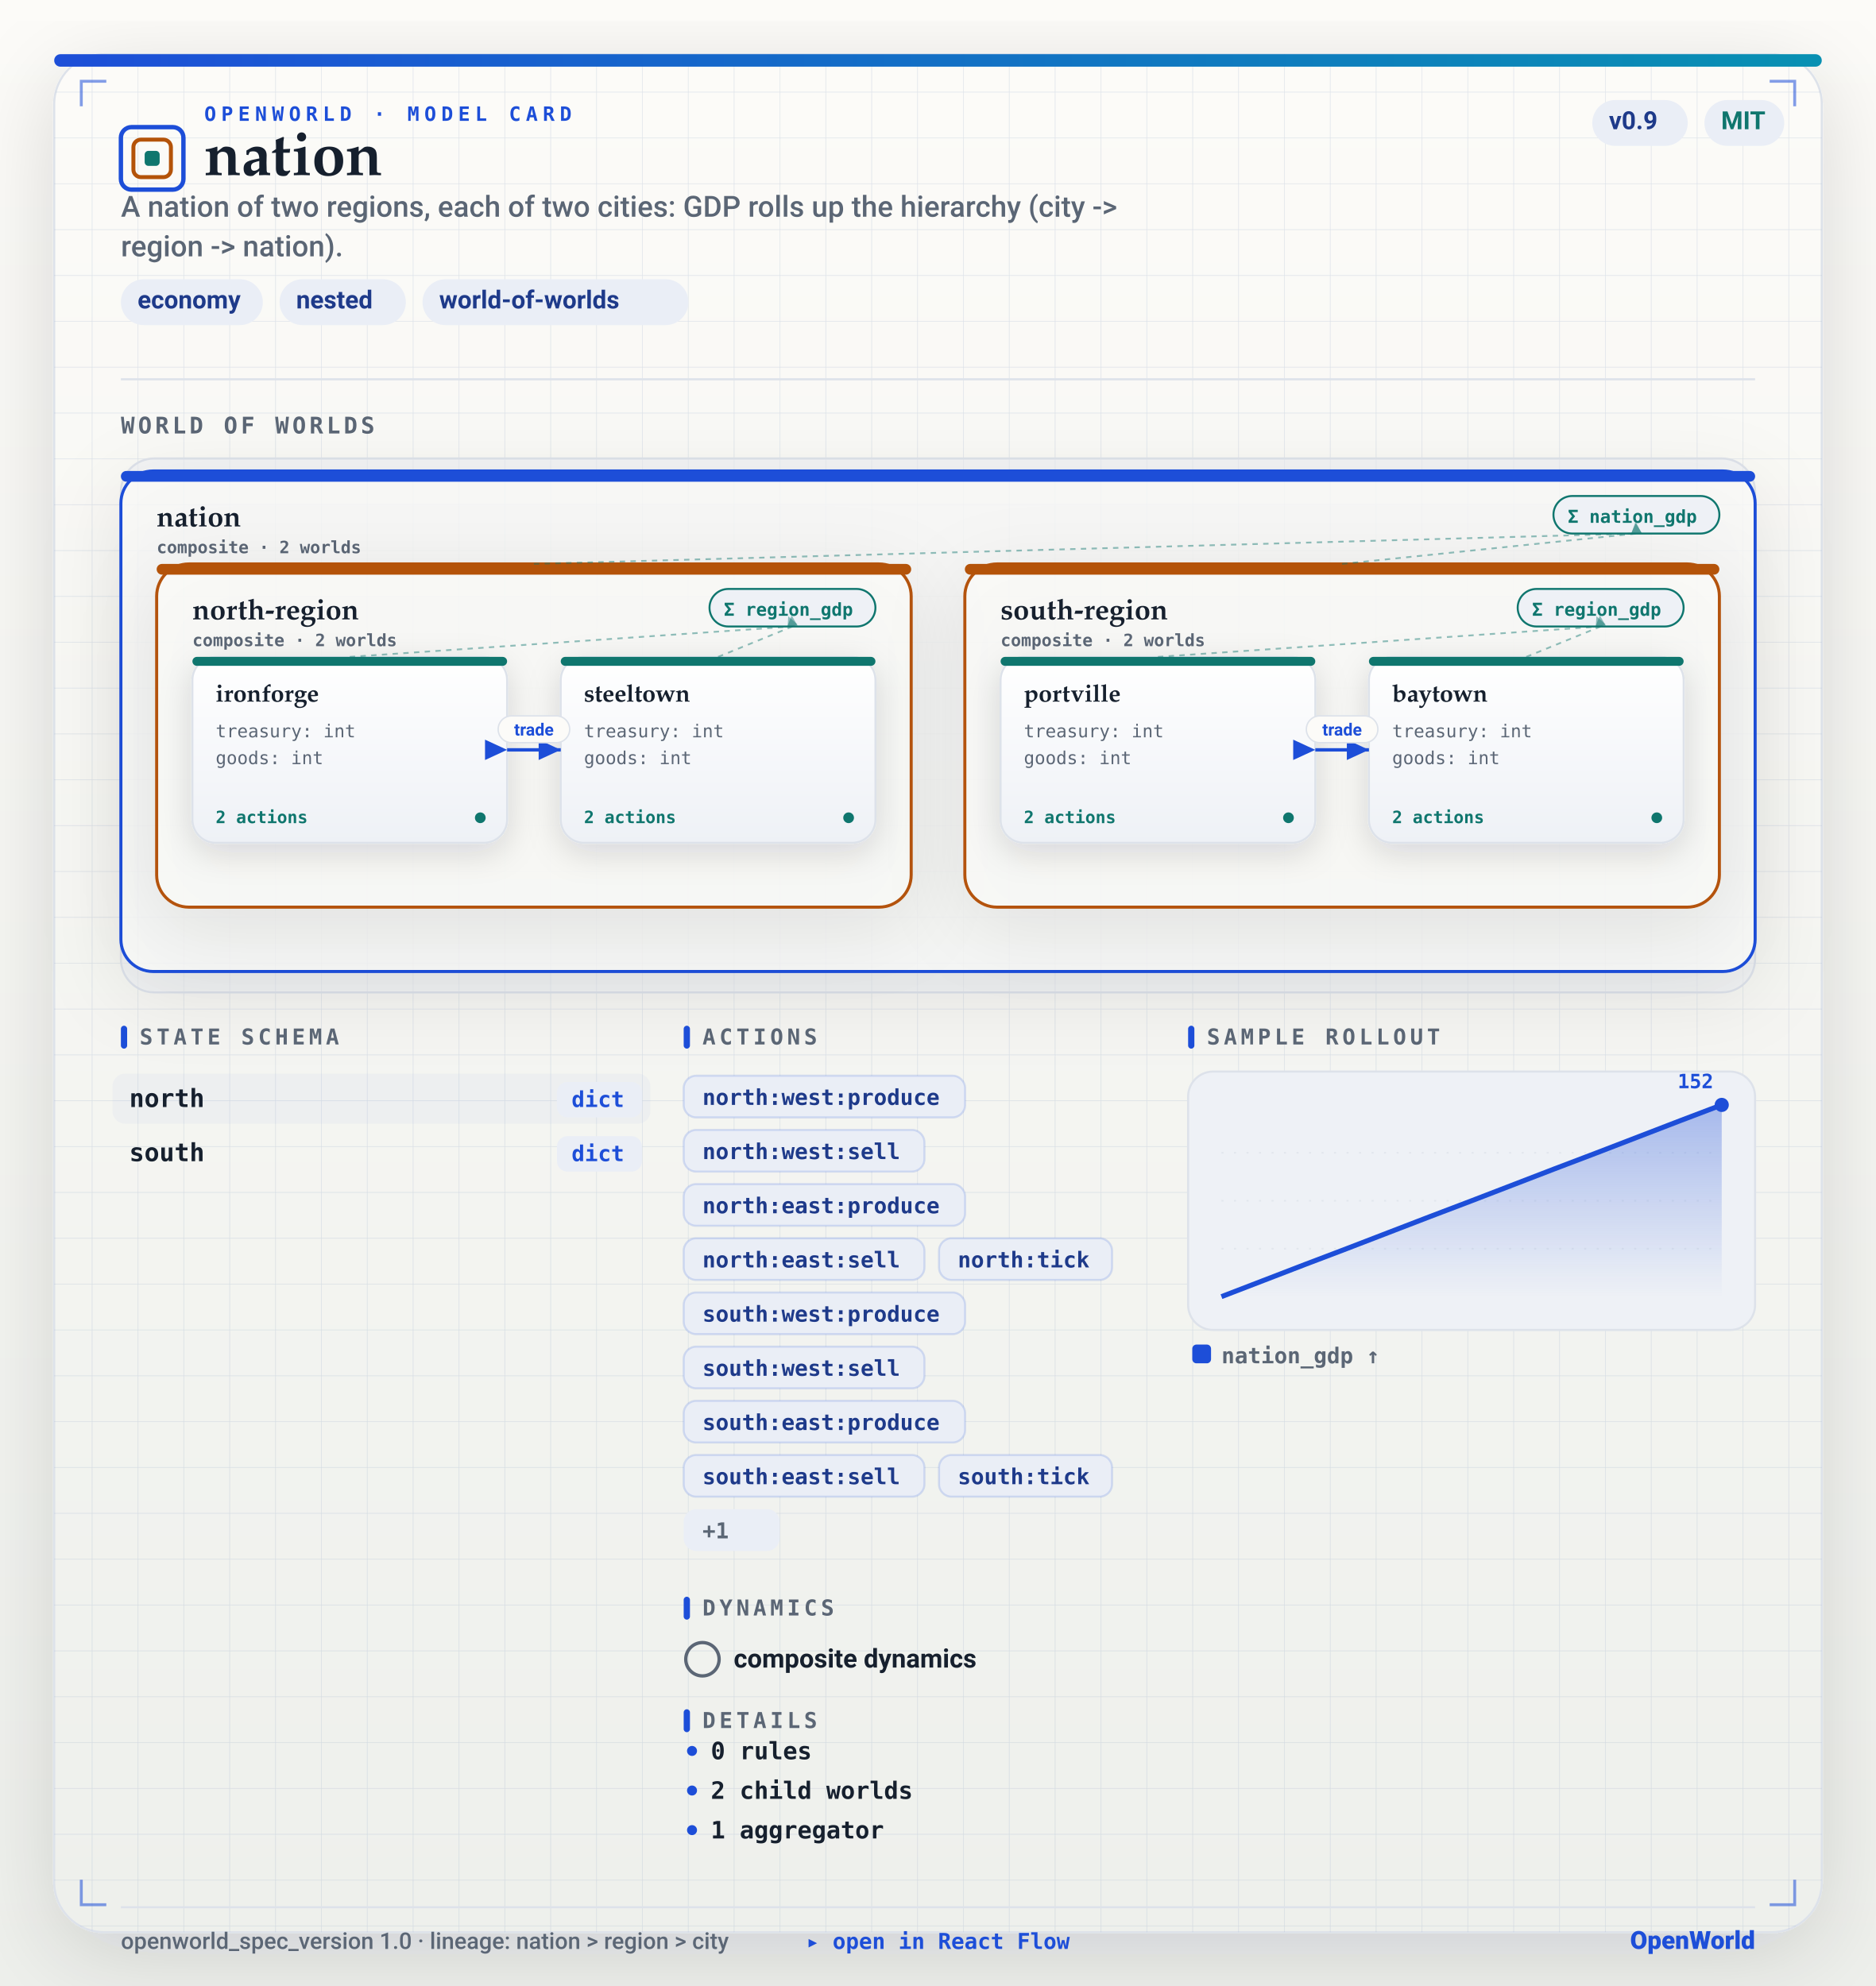
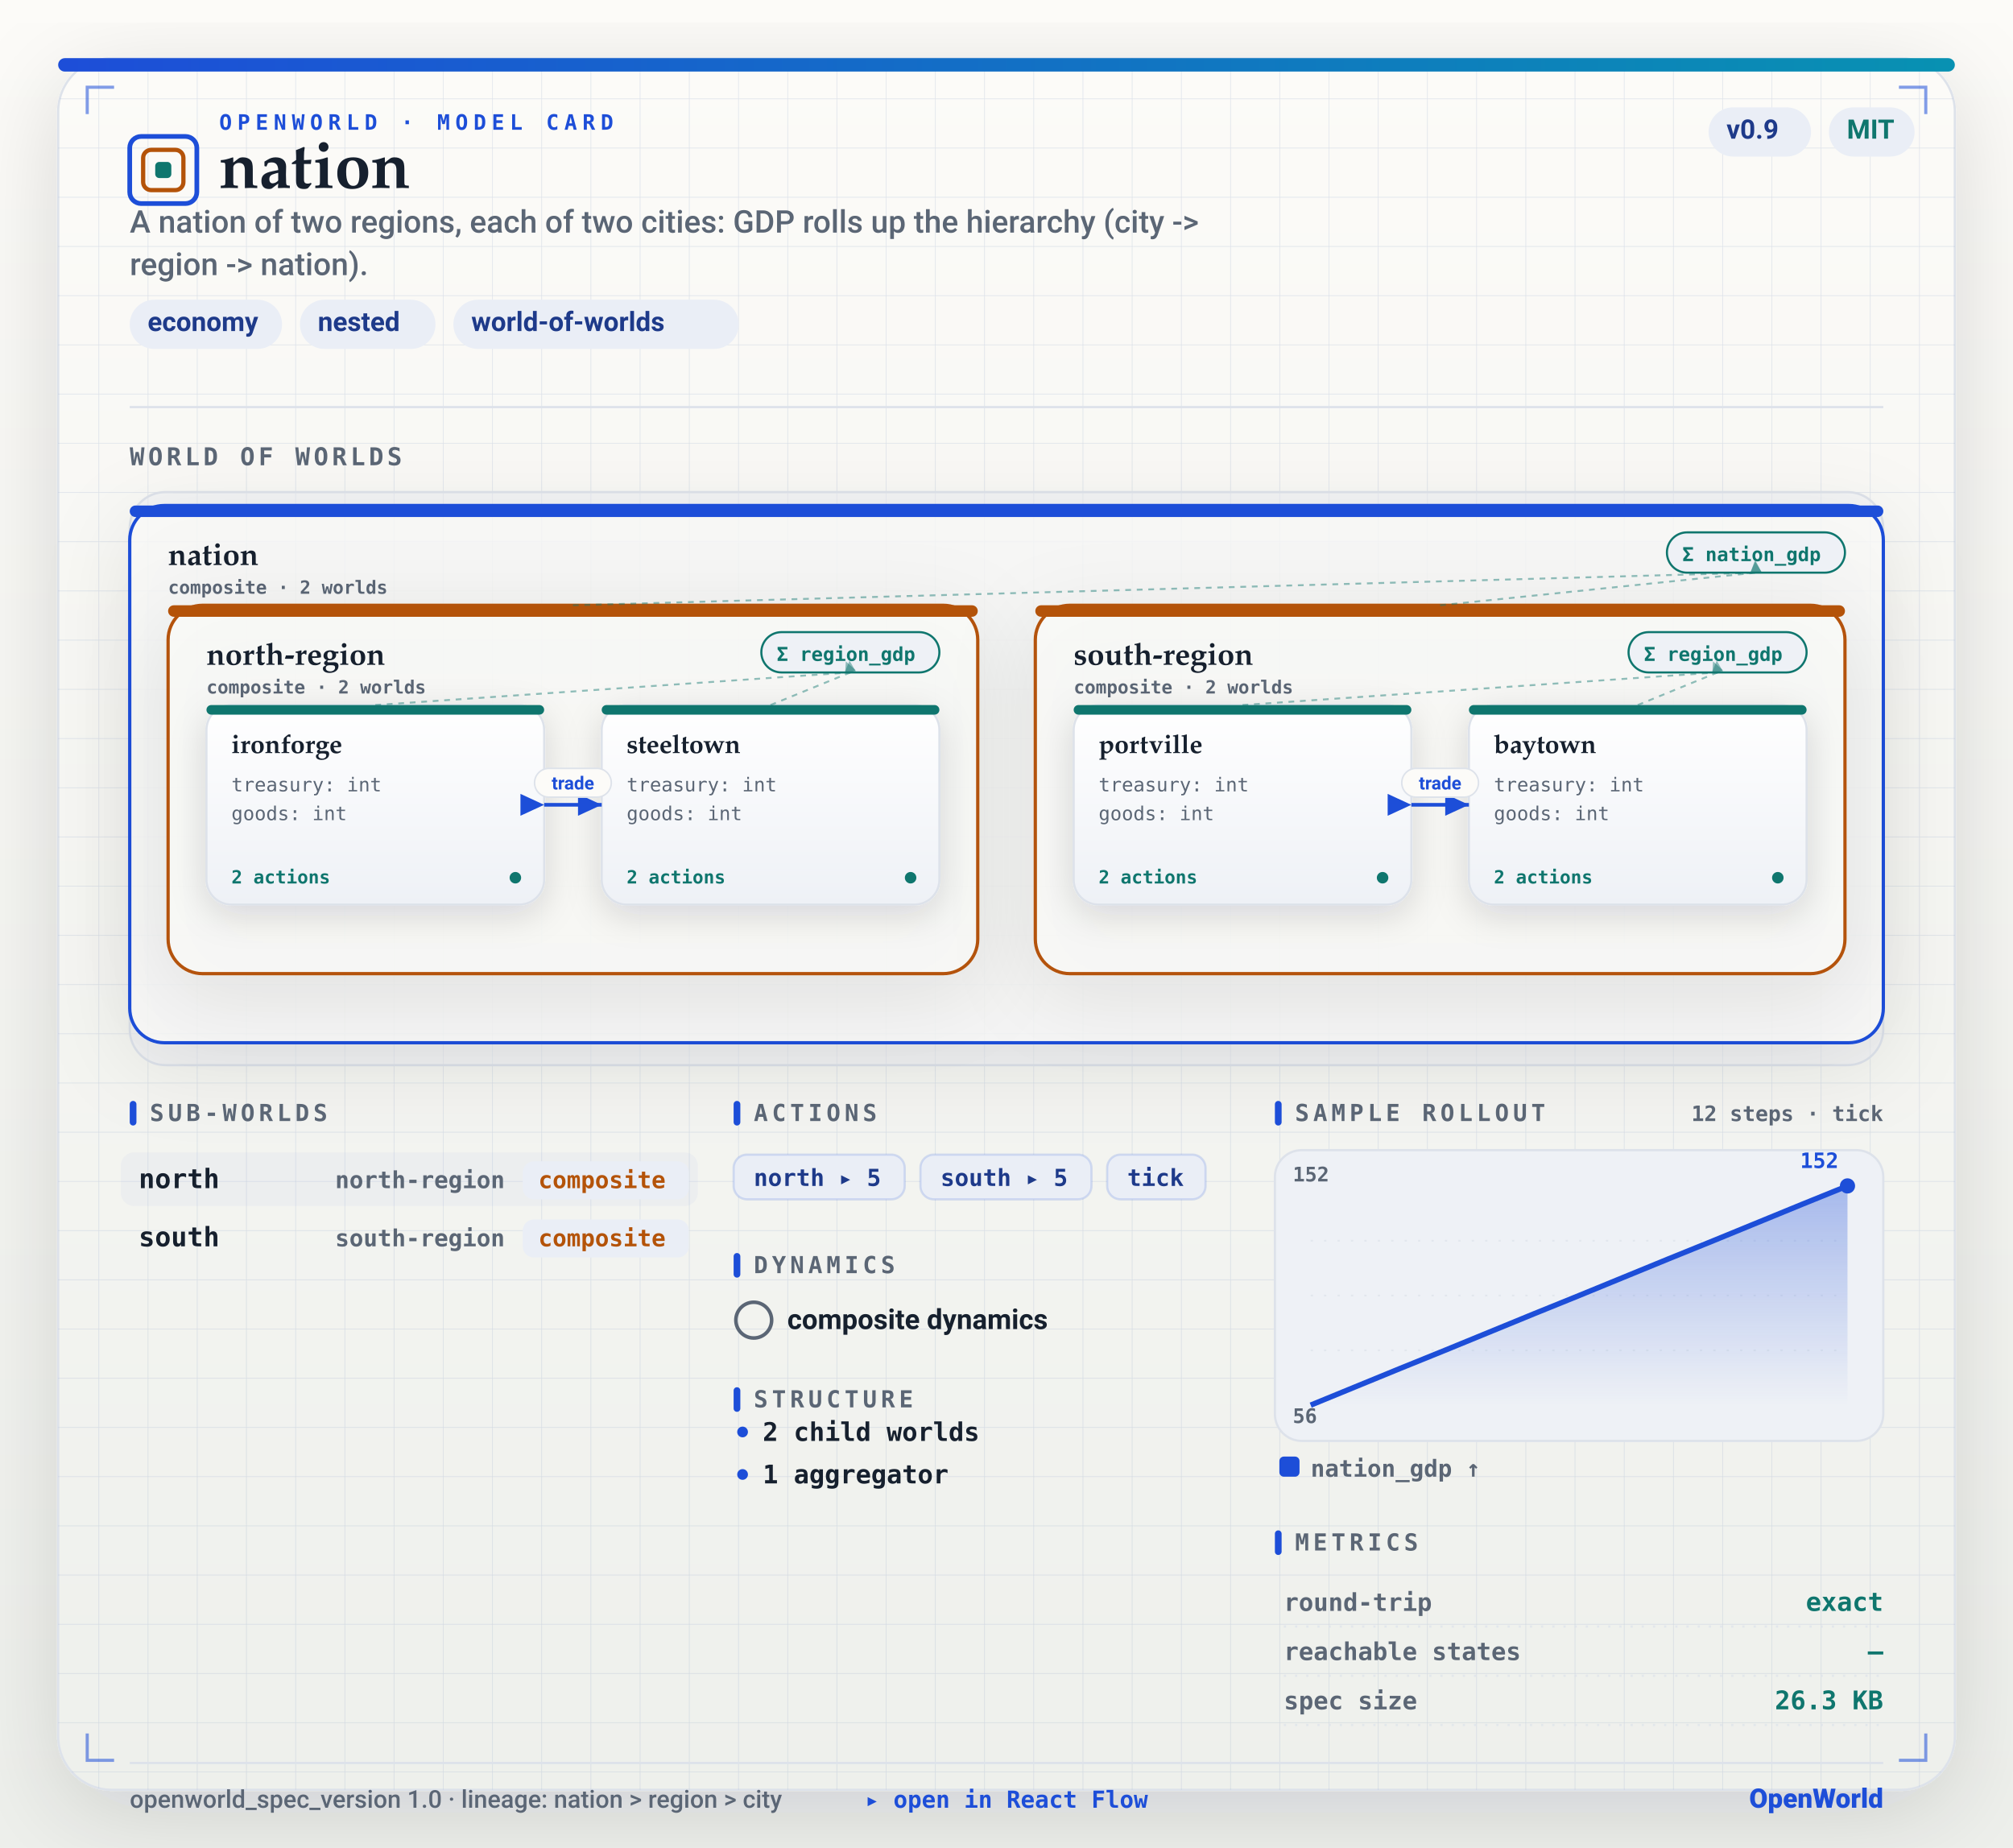
- <svg xmlns="http://www.w3.org/2000/svg" viewBox="0 0 900 953" width="900" height="953" font-family="-apple-system,BlinkMacSystemFont,Segoe UI,Roboto,Helvetica,Arial,sans-serif">
+ <svg xmlns="http://www.w3.org/2000/svg" viewBox="0 0 900 826" width="900" height="826" font-family="-apple-system,BlinkMacSystemFont,Segoe UI,Roboto,Helvetica,Arial,sans-serif">
  <defs>
    <linearGradient id="gbg" x1="0" y1="0" x2="0" y2="1">
      <stop offset="0" stop-color="#fcfbf8" />
      <stop offset="1" stop-color="#eef0ec" />
    </linearGradient>
    <linearGradient id="gnode" x1="0" y1="0" x2="0" y2="1">
      <stop offset="0" stop-color="#ffffff" />
      <stop offset="1" stop-color="#eef1f6" />
    </linearGradient>
    <linearGradient id="gacc" x1="0" y1="0" x2="1" y2="0">
      <stop offset="0" stop-color="#1d4ed8" />
      <stop offset="1" stop-color="#0891b2" />
    </linearGradient>
    <linearGradient id="garea" x1="0" y1="0" x2="0" y2="1">
      <stop offset="0" stop-color="#1d4ed8" stop-opacity="0.34" />
      <stop offset="1" stop-color="#1d4ed8" stop-opacity="0" />
    </linearGradient>
    <filter id="sh" x="-30%" y="-30%" width="160%" height="160%">
      <feDropShadow dx="0" dy="5" stdDeviation="9" flood-color="#16202e" flood-opacity="0.14" />
    </filter>
    <filter id="shsoft" x="-40%" y="-40%" width="180%" height="180%">
      <feDropShadow dx="0" dy="10" stdDeviation="22" flood-color="#16202e" flood-opacity="0.14" />
    </filter>
    <marker id="arr" markerWidth="9" markerHeight="9" refX="6.5" refY="3" orient="auto">
      <path d="M0,0 L6.5,3 L0,6 Z" fill="#1d4ed8" />
    </marker>
    <marker id="arrUp" markerWidth="9" markerHeight="9" refX="3" refY="6.2" orient="auto">
      <path d="M0,6.2 L3,0 L6,6.2 Z" fill="#0f766e" />
    </marker>
    <pattern id="grid" width="24" height="24" patternUnits="userSpaceOnUse">
      <path d="M24 0 H0 V24" fill="none" stroke="#8aa0c2" stroke-width="0.6" opacity="0.35" />
    </pattern>
    <pattern id="gridFine" width="22" height="22" patternUnits="userSpaceOnUse">
      <path d="M22 0 H0 V22" fill="none" stroke="#8aa0c2" stroke-width="0.5" opacity="0.28" />
    </pattern>
    <filter id="glow" x="-60%" y="-60%" width="220%" height="220%">
      <feGaussianBlur stdDeviation="2.4" result="b" />
      <feMerge>
        <feMergeNode in="b" />
        <feMergeNode in="SourceGraphic" />
      </feMerge>
    </filter>
  </defs>
-   <rect x="0" y="0" width="900" height="953.175" fill="url(#gbg)" />
+   <rect x="0" y="0" width="900" height="826.175" fill="url(#gbg)" />
  <g filter="url(#shsoft)">
-     <rect x="26" y="26" width="848" height="901.175" rx="24" fill="url(#gbg)" stroke="#dde2ea" stroke-width="1" />
+     <rect x="26" y="26" width="848" height="774.175" rx="24" fill="url(#gbg)" stroke="#dde2ea" stroke-width="1" />
  </g>
  <clipPath id="pc">
-     <rect x="26" y="26" width="848" height="901.175" rx="24" />
+     <rect x="26" y="26" width="848" height="774.175" rx="24" />
  </clipPath>
-   <rect x="26" y="26" width="848" height="901.175" fill="url(#gridFine)" clip-path="url(#pc)" />
+   <rect x="26" y="26" width="848" height="774.175" fill="url(#gridFine)" clip-path="url(#pc)" />
  <rect x="26" y="26" width="848" height="6" rx="3" fill="url(#gacc)" />
  <path d="M 39 51 L 39 39 L 51 39" fill="none" stroke="#1d4ed8" stroke-width="1.4" opacity="0.55" />
  <path d="M 861 51 L 861 39 L 849 39" fill="none" stroke="#1d4ed8" stroke-width="1.4" opacity="0.55" />
-   <path d="M 39 902 L 39 914 L 51 914" fill="none" stroke="#1d4ed8" stroke-width="1.4" opacity="0.55" />
-   <path d="M 861 902 L 861 914 L 849 914" fill="none" stroke="#1d4ed8" stroke-width="1.4" opacity="0.55" />
+   <path d="M 39 775 L 39 787 L 51 787" fill="none" stroke="#1d4ed8" stroke-width="1.4" opacity="0.55" />
+   <path d="M 861 775 L 861 787 L 849 787" fill="none" stroke="#1d4ed8" stroke-width="1.4" opacity="0.55" />
  <g transform="translate(73.0,76.0)">
    <rect x="-15.0" y="-15.0" width="30.0" height="30.0" rx="5.1" fill="none" stroke="#1d4ed8" stroke-width="2.1" />
    <rect x="-9.0" y="-9.0" width="18.0" height="18.0" rx="3.6" fill="none" stroke="#b45309" stroke-width="1.9" />
    <rect x="-3.6" y="-3.6" width="7.2" height="7.2" rx="1.8" fill="#0f766e" />
  </g>
  <text x="98.0" y="58.0" font-size="9.5" font-weight="700" fill="#1d4ed8" letter-spacing="2.4" font-family="ui-monospace,SFMono-Regular,Menlo,Consolas,monospace">OPENWORLD · MODEL CARD</text>
  <text x="98.0" y="84.0" font-size="29" font-weight="700" fill="#16202e" font-family="'Iowan Old Style','Palatino Linotype',Palatino,Georgia,serif">nation</text>
  <text x="58.0" y="104.0" font-size="14" font-weight="500" fill="#5b6675">A nation of two regions, each of two cities: GDP rolls up the hierarchy (city -&gt;</text>
  <text x="58.0" y="123.0" font-size="14" font-weight="500" fill="#5b6675">region -&gt; nation).</text>
  <rect x="58.0" y="134.0" width="68.1" height="22" rx="11.0" fill="#eaeef6" />
  <text x="66.0" y="148.0" font-size="12" font-weight="600" fill="#1e3a8a">economy</text>
  <rect x="134.1" y="134.0" width="60.6" height="22" rx="11.0" fill="#eaeef6" />
  <text x="142.1" y="148.0" font-size="12" font-weight="600" fill="#1e3a8a">nested</text>
  <rect x="202.7" y="134.0" width="127.6" height="22" rx="11.0" fill="#eaeef6" />
  <text x="210.7" y="148.0" font-size="12" font-weight="600" fill="#1e3a8a">world-of-worlds</text>
  <rect x="817.7" y="48.0" width="38.3" height="22" rx="11.0" fill="#eaeef6" />
  <text x="825.7" y="62.0" font-size="12" font-weight="600" fill="#0f766e">MIT</text>
  <rect x="763.9" y="48.0" width="45.8" height="22" rx="11.0" fill="#eaeef6" />
  <text x="771.9" y="62.0" font-size="12" font-weight="600" fill="#1e3a8a">v0.9</text>
  <line x1="58" y1="182.0" x2="842" y2="182.0" stroke="#dde2ea" stroke-width="1" />
  <rect x="58" y="220.0" width="784" height="256.2" rx="16" fill="#eef1f6" fill-opacity="0.5" stroke="#dde2ea" stroke-width="1" />
  <text x="58.0" y="208.0" font-size="11" font-weight="700" fill="#5b6675" letter-spacing="1.6" font-family="ui-monospace,SFMono-Regular,Menlo,Consolas,monospace">WORLD OF WORLDS</text>
  <g transform="translate(58.0,226.0) scale(0.8578)">
    <g filter="url(#shsoft)">
      <rect x="0.0" y="0.0" width="914.0" height="280.0" rx="18" fill="#fcfbf8" fill-opacity="0.62" stroke="#1d4ed8" stroke-width="1.7" />
    </g>
    <rect x="0.0" y="0.0" width="914.0" height="6" rx="3" fill="#1d4ed8" />
    <text x="20.0" y="31.0" font-size="16" font-weight="700" fill="#16202e" font-family="'Iowan Old Style','Palatino Linotype',Palatino,Georgia,serif">nation</text>
    <text x="20.0" y="46.0" font-size="9.5" font-weight="600" fill="#5b6675" font-family="ui-monospace,SFMono-Regular,Menlo,Consolas,monospace">composite · 2 worlds</text>
    <g filter="url(#shsoft)">
      <rect x="20.0" y="52.0" width="422.0" height="192.0" rx="18" fill="#fcfbf8" fill-opacity="0.62" stroke="#b45309" stroke-width="1.7" />
    </g>
    <rect x="20.0" y="52.0" width="422.0" height="6" rx="3" fill="#b45309" />
    <text x="40.0" y="83.0" font-size="16" font-weight="700" fill="#16202e" font-family="'Iowan Old Style','Palatino Linotype',Palatino,Georgia,serif">north-region</text>
    <text x="40.0" y="98.0" font-size="9.5" font-weight="600" fill="#5b6675" font-family="ui-monospace,SFMono-Regular,Menlo,Consolas,monospace">composite · 2 worlds</text>
    <a href="ironforge.svg">
      <g filter="url(#sh)">
        <rect x="40.0" y="104.0" width="176" height="104" rx="13" fill="url(#gnode)" stroke="#dde2ea" stroke-width="1.1" />
      </g>
      <rect x="40.0" y="104.0" width="176" height="5" rx="2.5" fill="#0f766e" />
      <text x="53.0" y="129.0" font-size="13.5" font-weight="700" fill="#16202e" font-family="'Iowan Old Style','Palatino Linotype',Palatino,Georgia,serif">ironforge</text>
      <text x="53.0" y="149.0" font-size="10" font-weight="500" fill="#5b6675" font-family="ui-monospace,SFMono-Regular,Menlo,Consolas,monospace">treasury: int</text>
      <text x="53.0" y="164.0" font-size="10" font-weight="500" fill="#5b6675" font-family="ui-monospace,SFMono-Regular,Menlo,Consolas,monospace">goods: int</text>
      <text x="53.0" y="197.0" font-size="9.5" font-weight="600" fill="#0f766e" font-family="ui-monospace,SFMono-Regular,Menlo,Consolas,monospace">2 actions</text>
      <circle cx="201.0" cy="194.0" r="3" fill="#0f766e" />
    </a>
    <a href="steeltown.svg">
      <g filter="url(#sh)">
        <rect x="246.0" y="104.0" width="176" height="104" rx="13" fill="url(#gnode)" stroke="#dde2ea" stroke-width="1.1" />
      </g>
      <rect x="246.0" y="104.0" width="176" height="5" rx="2.5" fill="#0f766e" />
      <text x="259.0" y="129.0" font-size="13.5" font-weight="700" fill="#16202e" font-family="'Iowan Old Style','Palatino Linotype',Palatino,Georgia,serif">steeltown</text>
      <text x="259.0" y="149.0" font-size="10" font-weight="500" fill="#5b6675" font-family="ui-monospace,SFMono-Regular,Menlo,Consolas,monospace">treasury: int</text>
      <text x="259.0" y="164.0" font-size="10" font-weight="500" fill="#5b6675" font-family="ui-monospace,SFMono-Regular,Menlo,Consolas,monospace">goods: int</text>
      <text x="259.0" y="197.0" font-size="9.5" font-weight="600" fill="#0f766e" font-family="ui-monospace,SFMono-Regular,Menlo,Consolas,monospace">2 actions</text>
      <circle cx="407.0" cy="194.0" r="3" fill="#0f766e" />
    </a>
    <path d="M 216.0 156.0 C 231.0 156.0, 231.0 156.0, 246.0 156.0" fill="none" stroke="#1d4ed8" stroke-width="1.9" marker-end="url(#arr)" marker-start="url(#arr)" />
    <rect x="211.0" y="137.0" width="40.0" height="15" rx="7.5" fill="#fcfbf8" stroke="#dde2ea" stroke-width="0.8" />
    <text x="231.0" y="148.0" font-size="9.5" font-weight="600" fill="#1d4ed8" text-anchor="middle">trade</text>
    <rect x="329.2" y="66.0" width="92.8" height="21" rx="10.5" fill="#eef1f6" stroke="#0f766e" stroke-width="1.1" />
    <text x="337.2" y="81.0" font-size="10" font-weight="700" fill="#0f766e" font-family="ui-monospace,SFMono-Regular,Menlo,Consolas,monospace">Σ region_gdp</text>
    <path d="M 128.0 104.0 L 375.6 87.0" fill="none" stroke="#0f766e" stroke-width="1" stroke-dasharray="3 3" opacity="0.45" marker-end="url(#arrUp)" />
    <path d="M 334.0 104.0 L 375.6 87.0" fill="none" stroke="#0f766e" stroke-width="1" stroke-dasharray="3 3" opacity="0.45" marker-end="url(#arrUp)" />
    <g filter="url(#shsoft)">
      <rect x="472.0" y="52.0" width="422.0" height="192.0" rx="18" fill="#fcfbf8" fill-opacity="0.62" stroke="#b45309" stroke-width="1.7" />
    </g>
    <rect x="472.0" y="52.0" width="422.0" height="6" rx="3" fill="#b45309" />
    <text x="492.0" y="83.0" font-size="16" font-weight="700" fill="#16202e" font-family="'Iowan Old Style','Palatino Linotype',Palatino,Georgia,serif">south-region</text>
    <text x="492.0" y="98.0" font-size="9.5" font-weight="600" fill="#5b6675" font-family="ui-monospace,SFMono-Regular,Menlo,Consolas,monospace">composite · 2 worlds</text>
    <a href="portville.svg">
      <g filter="url(#sh)">
        <rect x="492.0" y="104.0" width="176" height="104" rx="13" fill="url(#gnode)" stroke="#dde2ea" stroke-width="1.1" />
      </g>
      <rect x="492.0" y="104.0" width="176" height="5" rx="2.5" fill="#0f766e" />
      <text x="505.0" y="129.0" font-size="13.5" font-weight="700" fill="#16202e" font-family="'Iowan Old Style','Palatino Linotype',Palatino,Georgia,serif">portville</text>
      <text x="505.0" y="149.0" font-size="10" font-weight="500" fill="#5b6675" font-family="ui-monospace,SFMono-Regular,Menlo,Consolas,monospace">treasury: int</text>
      <text x="505.0" y="164.0" font-size="10" font-weight="500" fill="#5b6675" font-family="ui-monospace,SFMono-Regular,Menlo,Consolas,monospace">goods: int</text>
      <text x="505.0" y="197.0" font-size="9.5" font-weight="600" fill="#0f766e" font-family="ui-monospace,SFMono-Regular,Menlo,Consolas,monospace">2 actions</text>
      <circle cx="653.0" cy="194.0" r="3" fill="#0f766e" />
    </a>
    <a href="baytown.svg">
      <g filter="url(#sh)">
        <rect x="698.0" y="104.0" width="176" height="104" rx="13" fill="url(#gnode)" stroke="#dde2ea" stroke-width="1.1" />
      </g>
      <rect x="698.0" y="104.0" width="176" height="5" rx="2.5" fill="#0f766e" />
      <text x="711.0" y="129.0" font-size="13.5" font-weight="700" fill="#16202e" font-family="'Iowan Old Style','Palatino Linotype',Palatino,Georgia,serif">baytown</text>
      <text x="711.0" y="149.0" font-size="10" font-weight="500" fill="#5b6675" font-family="ui-monospace,SFMono-Regular,Menlo,Consolas,monospace">treasury: int</text>
      <text x="711.0" y="164.0" font-size="10" font-weight="500" fill="#5b6675" font-family="ui-monospace,SFMono-Regular,Menlo,Consolas,monospace">goods: int</text>
      <text x="711.0" y="197.0" font-size="9.5" font-weight="600" fill="#0f766e" font-family="ui-monospace,SFMono-Regular,Menlo,Consolas,monospace">2 actions</text>
      <circle cx="859.0" cy="194.0" r="3" fill="#0f766e" />
    </a>
    <path d="M 668.0 156.0 C 683.0 156.0, 683.0 156.0, 698.0 156.0" fill="none" stroke="#1d4ed8" stroke-width="1.9" marker-end="url(#arr)" marker-start="url(#arr)" />
    <rect x="663.0" y="137.0" width="40.0" height="15" rx="7.5" fill="#fcfbf8" stroke="#dde2ea" stroke-width="0.8" />
    <text x="683.0" y="148.0" font-size="9.5" font-weight="600" fill="#1d4ed8" text-anchor="middle">trade</text>
    <rect x="781.2" y="66.0" width="92.8" height="21" rx="10.5" fill="#eef1f6" stroke="#0f766e" stroke-width="1.1" />
    <text x="789.2" y="81.0" font-size="10" font-weight="700" fill="#0f766e" font-family="ui-monospace,SFMono-Regular,Menlo,Consolas,monospace">Σ region_gdp</text>
    <path d="M 580.0 104.0 L 827.6 87.0" fill="none" stroke="#0f766e" stroke-width="1" stroke-dasharray="3 3" opacity="0.45" marker-end="url(#arrUp)" />
    <path d="M 786.0 104.0 L 827.6 87.0" fill="none" stroke="#0f766e" stroke-width="1" stroke-dasharray="3 3" opacity="0.45" marker-end="url(#arrUp)" />
    <rect x="801.2" y="14.0" width="92.8" height="21" rx="10.5" fill="#eef1f6" stroke="#0f766e" stroke-width="1.1" />
    <text x="809.2" y="29.0" font-size="10" font-weight="700" fill="#0f766e" font-family="ui-monospace,SFMono-Regular,Menlo,Consolas,monospace">Σ nation_gdp</text>
    <path d="M 231.0 52.0 L 847.6 35.0" fill="none" stroke="#0f766e" stroke-width="1" stroke-dasharray="3 3" opacity="0.45" marker-end="url(#arrUp)" />
    <path d="M 683.0 52.0 L 847.6 35.0" fill="none" stroke="#0f766e" stroke-width="1" stroke-dasharray="3 3" opacity="0.45" marker-end="url(#arrUp)" />
  </g>
  <rect x="58.0" y="492.2" width="3" height="11" rx="1.5" fill="#1d4ed8" />
-   <text x="67.0" y="501.2" font-size="10.5" font-weight="700" fill="#5b6675" letter-spacing="1.8" font-family="ui-monospace,SFMono-Regular,Menlo,Consolas,monospace">STATE SCHEMA</text>
+   <text x="67.0" y="501.2" font-size="10.5" font-weight="700" fill="#5b6675" letter-spacing="1.8" font-family="ui-monospace,SFMono-Regular,Menlo,Consolas,monospace">SUB-WORLDS</text>
  <rect x="54.0" y="515.2" width="258.0" height="24" rx="6" fill="#1d4ed8" fill-opacity="0.035" />
  <text x="62.0" y="531.2" font-size="12" font-weight="600" fill="#16202e" font-family="ui-monospace,SFMono-Regular,Menlo,Consolas,monospace">north</text>
-   <rect x="267.2" y="519.2" width="40.8" height="17" rx="5" fill="#eaeef6" />
-   <text x="274.2" y="531.2" font-size="10.5" font-weight="700" fill="#1d4ed8" font-family="ui-monospace,SFMono-Regular,Menlo,Consolas,monospace">dict</text>
+   <rect x="233.7" y="519.2" width="74.3" height="17" rx="5" fill="#eaeef6" />
+   <text x="240.7" y="531.2" font-size="10.5" font-weight="700" fill="#b45309" font-family="ui-monospace,SFMono-Regular,Menlo,Consolas,monospace">composite</text>
+   <text x="225.7" y="531.2" font-size="10.5" font-weight="600" fill="#5b6675" text-anchor="end" font-family="ui-monospace,SFMono-Regular,Menlo,Consolas,monospace">north-region</text>
  <text x="62.0" y="557.2" font-size="12" font-weight="600" fill="#16202e" font-family="ui-monospace,SFMono-Regular,Menlo,Consolas,monospace">south</text>
-   <rect x="267.2" y="545.2" width="40.8" height="17" rx="5" fill="#eaeef6" />
-   <text x="274.2" y="557.2" font-size="10.5" font-weight="700" fill="#1d4ed8" font-family="ui-monospace,SFMono-Regular,Menlo,Consolas,monospace">dict</text>
+   <rect x="233.7" y="545.2" width="74.3" height="17" rx="5" fill="#eaeef6" />
+   <text x="240.7" y="557.2" font-size="10.5" font-weight="700" fill="#b45309" font-family="ui-monospace,SFMono-Regular,Menlo,Consolas,monospace">composite</text>
+   <text x="225.7" y="557.2" font-size="10.5" font-weight="600" fill="#5b6675" text-anchor="end" font-family="ui-monospace,SFMono-Regular,Menlo,Consolas,monospace">south-region</text>
  <rect x="328.0" y="492.2" width="3" height="11" rx="1.5" fill="#1d4ed8" />
  <text x="337.0" y="501.2" font-size="10.5" font-weight="700" fill="#5b6675" letter-spacing="1.8" font-family="ui-monospace,SFMono-Regular,Menlo,Consolas,monospace">ACTIONS</text>
-   <rect x="328.0" y="516.2" width="135.0" height="20" rx="6" fill="#eaeef6" stroke="#1d4ed8" stroke-width="1" stroke-opacity="0.16" />
-   <text x="337.0" y="530.2" font-size="10.5" font-weight="600" fill="#1e3a8a" font-family="ui-monospace,SFMono-Regular,Menlo,Consolas,monospace">north:west:produce</text>
-   <rect x="328.0" y="542.2" width="115.5" height="20" rx="6" fill="#eaeef6" stroke="#1d4ed8" stroke-width="1" stroke-opacity="0.16" />
-   <text x="337.0" y="556.2" font-size="10.5" font-weight="600" fill="#1e3a8a" font-family="ui-monospace,SFMono-Regular,Menlo,Consolas,monospace">north:west:sell</text>
-   <rect x="328.0" y="568.2" width="135.0" height="20" rx="6" fill="#eaeef6" stroke="#1d4ed8" stroke-width="1" stroke-opacity="0.16" />
-   <text x="337.0" y="582.2" font-size="10.5" font-weight="600" fill="#1e3a8a" font-family="ui-monospace,SFMono-Regular,Menlo,Consolas,monospace">north:east:produce</text>
-   <rect x="328.0" y="594.2" width="115.5" height="20" rx="6" fill="#eaeef6" stroke="#1d4ed8" stroke-width="1" stroke-opacity="0.16" />
-   <text x="337.0" y="608.2" font-size="10.5" font-weight="600" fill="#1e3a8a" font-family="ui-monospace,SFMono-Regular,Menlo,Consolas,monospace">north:east:sell</text>
-   <rect x="450.5" y="594.2" width="83.0" height="20" rx="6" fill="#eaeef6" stroke="#1d4ed8" stroke-width="1" stroke-opacity="0.16" />
-   <text x="459.5" y="608.2" font-size="10.5" font-weight="600" fill="#1e3a8a" font-family="ui-monospace,SFMono-Regular,Menlo,Consolas,monospace">north:tick</text>
-   <rect x="328.0" y="620.2" width="135.0" height="20" rx="6" fill="#eaeef6" stroke="#1d4ed8" stroke-width="1" stroke-opacity="0.16" />
-   <text x="337.0" y="634.2" font-size="10.5" font-weight="600" fill="#1e3a8a" font-family="ui-monospace,SFMono-Regular,Menlo,Consolas,monospace">south:west:produce</text>
-   <rect x="328.0" y="646.2" width="115.5" height="20" rx="6" fill="#eaeef6" stroke="#1d4ed8" stroke-width="1" stroke-opacity="0.16" />
-   <text x="337.0" y="660.2" font-size="10.5" font-weight="600" fill="#1e3a8a" font-family="ui-monospace,SFMono-Regular,Menlo,Consolas,monospace">south:west:sell</text>
-   <rect x="328.0" y="672.2" width="135.0" height="20" rx="6" fill="#eaeef6" stroke="#1d4ed8" stroke-width="1" stroke-opacity="0.16" />
-   <text x="337.0" y="686.2" font-size="10.5" font-weight="600" fill="#1e3a8a" font-family="ui-monospace,SFMono-Regular,Menlo,Consolas,monospace">south:east:produce</text>
-   <rect x="328.0" y="698.2" width="115.5" height="20" rx="6" fill="#eaeef6" stroke="#1d4ed8" stroke-width="1" stroke-opacity="0.16" />
-   <text x="337.0" y="712.2" font-size="10.5" font-weight="600" fill="#1e3a8a" font-family="ui-monospace,SFMono-Regular,Menlo,Consolas,monospace">south:east:sell</text>
-   <rect x="450.5" y="698.2" width="83.0" height="20" rx="6" fill="#eaeef6" stroke="#1d4ed8" stroke-width="1" stroke-opacity="0.16" />
-   <text x="459.5" y="712.2" font-size="10.5" font-weight="600" fill="#1e3a8a" font-family="ui-monospace,SFMono-Regular,Menlo,Consolas,monospace">south:tick</text>
-   <rect x="328.0" y="724.2" width="46" height="20" rx="6" fill="#eaeef6" />
-   <text x="337.0" y="738.2" font-size="10.5" font-weight="700" fill="#5b6675" font-family="ui-monospace,SFMono-Regular,Menlo,Consolas,monospace">+1</text>
-   <rect x="328.0" y="766.2" width="3" height="11" rx="1.5" fill="#1d4ed8" />
-   <text x="337.0" y="775.2" font-size="10.5" font-weight="700" fill="#5b6675" letter-spacing="1.8" font-family="ui-monospace,SFMono-Regular,Menlo,Consolas,monospace">DYNAMICS</text>
-   <circle cx="337.0" cy="796.2" r="8" fill="none" stroke="#5b6675" stroke-width="1.6" />
-   <text x="352.0" y="800.2" font-size="12.5" font-weight="700" fill="#16202e">composite dynamics</text>
-   <rect x="328.0" y="820.2" width="3" height="11" rx="1.5" fill="#1d4ed8" />
-   <text x="337.0" y="829.2" font-size="10.5" font-weight="700" fill="#5b6675" letter-spacing="1.8" font-family="ui-monospace,SFMono-Regular,Menlo,Consolas,monospace">DETAILS</text>
-   <circle cx="332.0" cy="840.2" r="2.4" fill="#1d4ed8" />
-   <text x="341.0" y="844.2" font-size="11.5" font-weight="600" fill="#16202e" font-family="ui-monospace,SFMono-Regular,Menlo,Consolas,monospace">0 rules</text>
-   <circle cx="332.0" cy="859.2" r="2.4" fill="#1d4ed8" />
-   <text x="341.0" y="863.2" font-size="11.5" font-weight="600" fill="#16202e" font-family="ui-monospace,SFMono-Regular,Menlo,Consolas,monospace">2 child worlds</text>
-   <circle cx="332.0" cy="878.2" r="2.4" fill="#1d4ed8" />
-   <text x="341.0" y="882.2" font-size="11.5" font-weight="600" fill="#16202e" font-family="ui-monospace,SFMono-Regular,Menlo,Consolas,monospace">1 aggregator</text>
+   <rect x="328.0" y="516.2" width="76.5" height="20" rx="6" fill="#eaeef6" stroke="#1d4ed8" stroke-width="1" stroke-opacity="0.16" />
+   <text x="337.0" y="530.2" font-size="10.5" font-weight="600" fill="#1e3a8a" font-family="ui-monospace,SFMono-Regular,Menlo,Consolas,monospace">north ▸ 5</text>
+   <rect x="411.5" y="516.2" width="76.5" height="20" rx="6" fill="#eaeef6" stroke="#1d4ed8" stroke-width="1" stroke-opacity="0.16" />
+   <text x="420.5" y="530.2" font-size="10.5" font-weight="600" fill="#1e3a8a" font-family="ui-monospace,SFMono-Regular,Menlo,Consolas,monospace">south ▸ 5</text>
+   <rect x="495.0" y="516.2" width="44.0" height="20" rx="6" fill="#eaeef6" stroke="#1d4ed8" stroke-width="1" stroke-opacity="0.16" />
+   <text x="504.0" y="530.2" font-size="10.5" font-weight="600" fill="#1e3a8a" font-family="ui-monospace,SFMono-Regular,Menlo,Consolas,monospace">tick</text>
+   <rect x="328.0" y="560.2" width="3" height="11" rx="1.5" fill="#1d4ed8" />
+   <text x="337.0" y="569.2" font-size="10.5" font-weight="700" fill="#5b6675" letter-spacing="1.8" font-family="ui-monospace,SFMono-Regular,Menlo,Consolas,monospace">DYNAMICS</text>
+   <circle cx="337.0" cy="590.2" r="8" fill="none" stroke="#5b6675" stroke-width="1.6" />
+   <text x="352.0" y="594.2" font-size="12.5" font-weight="700" fill="#16202e">composite dynamics</text>
+   <rect x="328.0" y="620.2" width="3" height="11" rx="1.5" fill="#1d4ed8" />
+   <text x="337.0" y="629.2" font-size="10.5" font-weight="700" fill="#5b6675" letter-spacing="1.8" font-family="ui-monospace,SFMono-Regular,Menlo,Consolas,monospace">STRUCTURE</text>
+   <circle cx="332.0" cy="640.2" r="2.4" fill="#1d4ed8" />
+   <text x="341.0" y="644.2" font-size="11.5" font-weight="600" fill="#16202e" font-family="ui-monospace,SFMono-Regular,Menlo,Consolas,monospace">2 child worlds</text>
+   <circle cx="332.0" cy="659.2" r="2.4" fill="#1d4ed8" />
+   <text x="341.0" y="663.2" font-size="11.5" font-weight="600" fill="#16202e" font-family="ui-monospace,SFMono-Regular,Menlo,Consolas,monospace">1 aggregator</text>
  <rect x="570.0" y="492.2" width="3" height="11" rx="1.5" fill="#1d4ed8" />
  <text x="579.0" y="501.2" font-size="10.5" font-weight="700" fill="#5b6675" letter-spacing="1.8" font-family="ui-monospace,SFMono-Regular,Menlo,Consolas,monospace">SAMPLE ROLLOUT</text>
-   <rect x="570.0" y="514.2" width="272.0" height="124" rx="12" fill="#eef1f6" stroke="#dde2ea" stroke-width="1" />
-   <line x1="586.0" y1="553.2" x2="826.0" y2="553.2" stroke="#dde2ea" stroke-width="0.8" stroke-dasharray="1 5" opacity="0.7" />
-   <line x1="586.0" y1="576.2" x2="826.0" y2="576.2" stroke="#dde2ea" stroke-width="0.8" stroke-dasharray="1 5" opacity="0.7" />
-   <line x1="586.0" y1="599.2" x2="826.0" y2="599.2" stroke="#dde2ea" stroke-width="0.8" stroke-dasharray="1 5" opacity="0.7" />
-   <path class="series" d="M 586.0 622.2 L 586.0 622.2 L 606.0 614.5 L 626.0 606.8 L 646.0 599.2 L 666.0 591.5 L 686.0 583.8 L 706.0 576.2 L 726.0 568.5 L 746.0 560.8 L 766.0 553.2 L 786.0 545.5 L 806.0 537.8 L 826.0 530.2 L 826.0 622.2 Z" fill="url(#garea)" />
-   <polyline class="series" points="586.0,622.2 606.0,614.5 626.0,606.8 646.0,599.2 666.0,591.5 686.0,583.8 706.0,576.2 726.0,568.5 746.0,560.8 766.0,553.2 786.0,545.5 806.0,537.8 826.0,530.2" fill="none" stroke="#1d4ed8" stroke-width="2.4" stroke-linejoin="round" />
+   <text x="842.0" y="501.2" font-size="9.5" font-weight="600" fill="#5b6675" text-anchor="end" font-family="ui-monospace,SFMono-Regular,Menlo,Consolas,monospace">12 steps · tick</text>
+   <rect x="570.0" y="514.2" width="272.0" height="130" rx="12" fill="#eef1f6" stroke="#dde2ea" stroke-width="1" />
+   <text x="578.0" y="528.2" font-size="9" font-weight="600" fill="#5b6675" font-family="ui-monospace,SFMono-Regular,Menlo,Consolas,monospace">152</text>
+   <text x="578.0" y="636.2" font-size="9" font-weight="600" fill="#5b6675" font-family="ui-monospace,SFMono-Regular,Menlo,Consolas,monospace">56</text>
+   <line x1="586.0" y1="554.7" x2="826.0" y2="554.7" stroke="#dde2ea" stroke-width="0.8" stroke-dasharray="1 5" opacity="0.7" />
+   <line x1="586.0" y1="579.2" x2="826.0" y2="579.2" stroke="#dde2ea" stroke-width="0.8" stroke-dasharray="1 5" opacity="0.7" />
+   <line x1="586.0" y1="603.7" x2="826.0" y2="603.7" stroke="#dde2ea" stroke-width="0.8" stroke-dasharray="1 5" opacity="0.7" />
+   <path class="series" d="M 586.0 628.2 L 586.0 628.2 L 606.0 620.0 L 626.0 611.8 L 646.0 603.7 L 666.0 595.5 L 686.0 587.3 L 706.0 579.2 L 726.0 571.0 L 746.0 562.8 L 766.0 554.7 L 786.0 546.5 L 806.0 538.3 L 826.0 530.2 L 826.0 628.2 Z" fill="url(#garea)" />
+   <polyline class="series" points="586.0,628.2 606.0,620.0 626.0,611.8 646.0,603.7 666.0,595.5 686.0,587.3 706.0,579.2 726.0,571.0 746.0,562.8 766.0,554.7 786.0,546.5 806.0,538.3 826.0,530.2" fill="none" stroke="#1d4ed8" stroke-width="2.4" stroke-linejoin="round" />
  <circle cx="826.0" cy="530.2" r="3.4" fill="#1d4ed8" />
  <text x="822.0" y="522.2" font-size="9.5" font-weight="700" fill="#1d4ed8" text-anchor="end" font-family="ui-monospace,SFMono-Regular,Menlo,Consolas,monospace">152</text>
-   <rect x="572.0" y="645.2" width="9" height="9" rx="2" fill="#1d4ed8" />
-   <text x="586.0" y="654.2" font-size="10.5" font-weight="600" fill="#5b6675" font-family="ui-monospace,SFMono-Regular,Menlo,Consolas,monospace">nation_gdp ↑</text>
-   <line x1="58" y1="915.2" x2="842" y2="915.2" stroke="#dde2ea" stroke-width="1" />
-   <text x="58.0" y="935.2" font-size="11" font-weight="500" fill="#5b6675">openworld_spec_version 1.0  ·  lineage: nation &gt; region &gt; city</text>
+   <rect x="572.0" y="651.2" width="9" height="9" rx="2" fill="#1d4ed8" />
+   <text x="586.0" y="660.2" font-size="10.5" font-weight="600" fill="#5b6675" font-family="ui-monospace,SFMono-Regular,Menlo,Consolas,monospace">nation_gdp ↑</text>
+   <rect x="570.0" y="684.2" width="3" height="11" rx="1.5" fill="#1d4ed8" />
+   <text x="579.0" y="693.2" font-size="10.5" font-weight="700" fill="#5b6675" letter-spacing="1.8" font-family="ui-monospace,SFMono-Regular,Menlo,Consolas,monospace">METRICS</text>
+   <text x="574.0" y="720.2" font-size="11" font-weight="600" fill="#5b6675" font-family="ui-monospace,SFMono-Regular,Menlo,Consolas,monospace">round-trip</text>
+   <text x="842.0" y="720.2" font-size="11.5" font-weight="700" fill="#0f766e" text-anchor="end" font-family="ui-monospace,SFMono-Regular,Menlo,Consolas,monospace">exact</text>
+   <line x1="574.0" y1="727.2" x2="842.0" y2="727.2" stroke="#dde2ea" stroke-width="1" stroke-dasharray="1 4" opacity="0.7" />
+   <text x="574.0" y="742.2" font-size="11" font-weight="600" fill="#5b6675" font-family="ui-monospace,SFMono-Regular,Menlo,Consolas,monospace">reachable states</text>
+   <text x="842.0" y="742.2" font-size="11.5" font-weight="700" fill="#0f766e" text-anchor="end" font-family="ui-monospace,SFMono-Regular,Menlo,Consolas,monospace">—</text>
+   <line x1="574.0" y1="749.2" x2="842.0" y2="749.2" stroke="#dde2ea" stroke-width="1" stroke-dasharray="1 4" opacity="0.7" />
+   <text x="574.0" y="764.2" font-size="11" font-weight="600" fill="#5b6675" font-family="ui-monospace,SFMono-Regular,Menlo,Consolas,monospace">spec size</text>
+   <text x="842.0" y="764.2" font-size="11.5" font-weight="700" fill="#0f766e" text-anchor="end" font-family="ui-monospace,SFMono-Regular,Menlo,Consolas,monospace">26.3 KB</text>
+   <line x1="574.0" y1="771.2" x2="842.0" y2="771.2" stroke="#dde2ea" stroke-width="1" stroke-dasharray="1 4" opacity="0.7" />
+   <line x1="58" y1="788.2" x2="842" y2="788.2" stroke="#dde2ea" stroke-width="1" />
+   <text x="58.0" y="808.2" font-size="11" font-weight="500" fill="#5b6675">openworld_spec_version 1.0  ·  lineage: nation &gt; region &gt; city</text>
  <a href="https://play.reactflow.dev" target="_blank">
-     <text x="450.0" y="935.2" font-size="10.5" font-weight="700" fill="#1d4ed8" text-anchor="middle" font-family="ui-monospace,SFMono-Regular,Menlo,Consolas,monospace">▸ open in React Flow</text>
+     <text x="450.0" y="808.2" font-size="10.5" font-weight="700" fill="#1d4ed8" text-anchor="middle" font-family="ui-monospace,SFMono-Regular,Menlo,Consolas,monospace">▸ open in React Flow</text>
  </a>
-   <text x="842.0" y="935.2" font-size="12" font-weight="800" fill="#1d4ed8" text-anchor="end">OpenWorld</text>
+   <text x="842.0" y="808.2" font-size="12" font-weight="800" fill="#1d4ed8" text-anchor="end">OpenWorld</text>
</svg>
